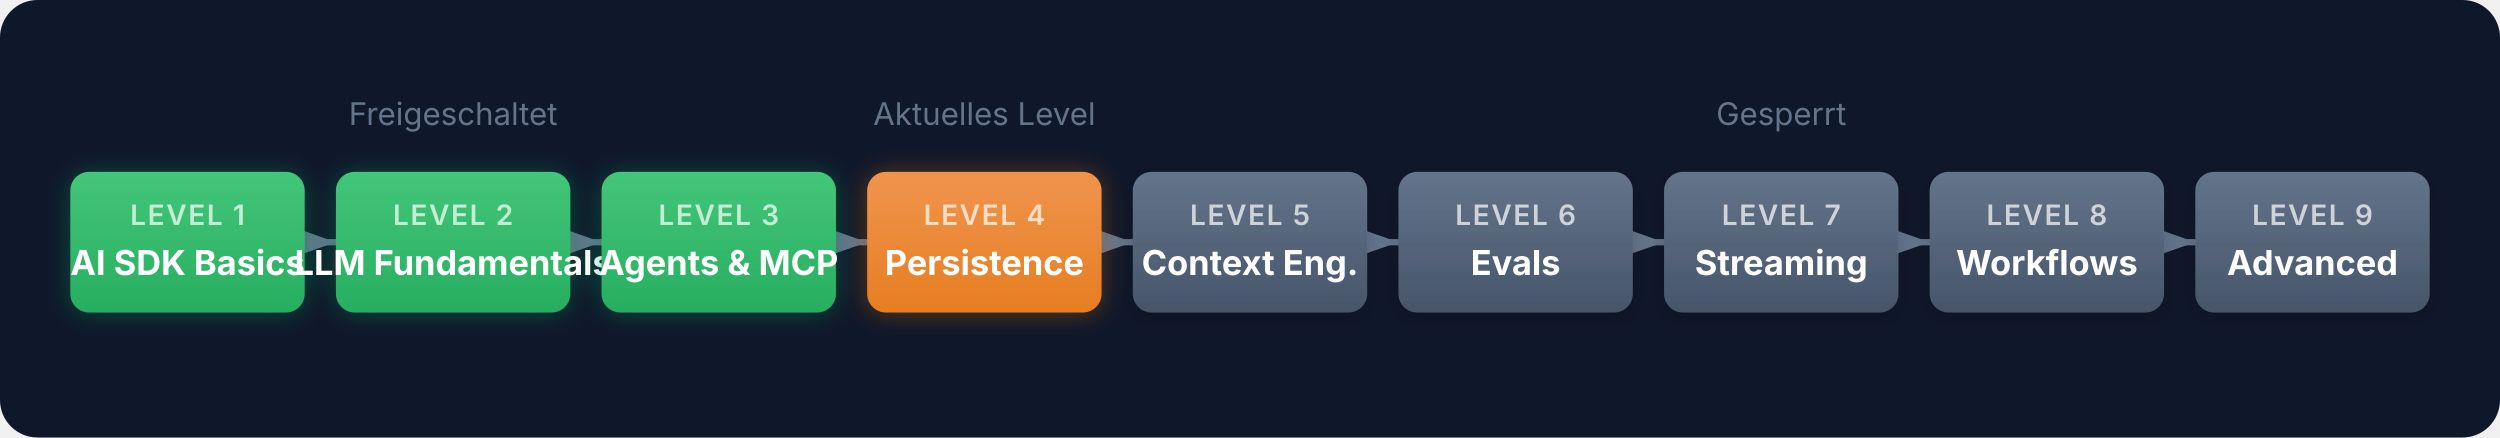
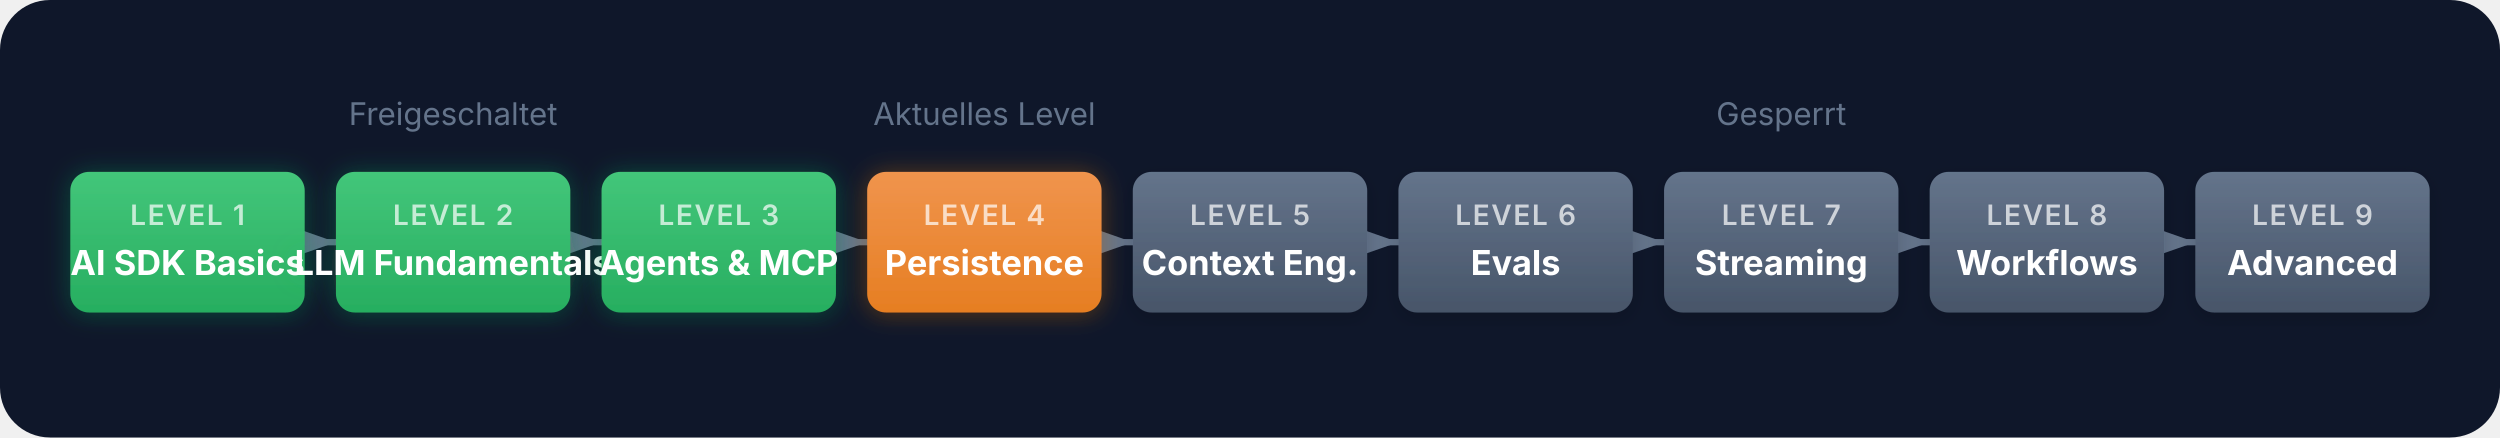
- <svg xmlns="http://www.w3.org/2000/svg" viewBox="0 0 800 140" width="800" height="140">
+ <svg xmlns="http://www.w3.org/2000/svg" viewBox="0 0 800 140">
  <defs>
    <linearGradient id="grad-input" x1="0" y1="0" x2="0" y2="1">
      <stop offset="0%" stop-color="#5B9FE6" />
-       <stop offset="100%" stop-color="#4A90D9" />
+       <stop offset="100%" stop-color="#3A7BD5" />
    </linearGradient>
    <linearGradient id="grad-process" x1="0" y1="0" x2="0" y2="1">
      <stop offset="0%" stop-color="#43C67A" />
      <stop offset="100%" stop-color="#27AE60" />
    </linearGradient>
    <linearGradient id="grad-output" x1="0" y1="0" x2="0" y2="1">
      <stop offset="0%" stop-color="#F0944D" />
      <stop offset="100%" stop-color="#E67E22" />
    </linearGradient>
    <linearGradient id="grad-warning" x1="0" y1="0" x2="0" y2="1">
      <stop offset="0%" stop-color="#EF6B6B" />
      <stop offset="100%" stop-color="#E74C3C" />
    </linearGradient>
    <linearGradient id="grad-neutral" x1="0" y1="0" x2="0" y2="1">
      <stop offset="0%" stop-color="#64748b" />
      <stop offset="100%" stop-color="#475569" />
    </linearGradient>
    <filter id="glow-blue" x="-20%" y="-20%" width="140%" height="140%">
      <feGaussianBlur stdDeviation="4" result="blur" />
-       <feFlood flood-color="#4A90D9" flood-opacity="0.3" />
+       <feFlood flood-color="#3A7BD5" flood-opacity="0.3" />
      <feComposite in2="blur" operator="in" />
      <feMerge>
        <feMergeNode />
        <feMergeNode in="SourceGraphic" />
      </feMerge>
    </filter>
    <filter id="glow-green" x="-20%" y="-20%" width="140%" height="140%">
      <feGaussianBlur stdDeviation="4" result="blur" />
      <feFlood flood-color="#27AE60" flood-opacity="0.3" />
      <feComposite in2="blur" operator="in" />
      <feMerge>
        <feMergeNode />
        <feMergeNode in="SourceGraphic" />
      </feMerge>
    </filter>
    <filter id="glow-orange" x="-20%" y="-20%" width="140%" height="140%">
      <feGaussianBlur stdDeviation="4" result="blur" />
      <feFlood flood-color="#E67E22" flood-opacity="0.3" />
      <feComposite in2="blur" operator="in" />
      <feMerge>
        <feMergeNode />
        <feMergeNode in="SourceGraphic" />
      </feMerge>
    </filter>
    <filter id="glow-red" x="-20%" y="-20%" width="140%" height="140%">
      <feGaussianBlur stdDeviation="4" result="blur" />
      <feFlood flood-color="#E74C3C" flood-opacity="0.3" />
      <feComposite in2="blur" operator="in" />
      <feMerge>
        <feMergeNode />
        <feMergeNode in="SourceGraphic" />
      </feMerge>
    </filter>
    <filter id="shadow">
      <feDropShadow dx="0" dy="2" stdDeviation="3" flood-color="#000" flood-opacity="0.15" />
    </filter>
    <marker id="arrow" viewBox="0 0 10 7" refX="10" refY="3.5" markerWidth="8" markerHeight="6" orient="auto-start-reverse">
      <path d="M 0 0 L 10 3.5 L 0 7 z" fill="#64748b" />
    </marker>
  </defs>
-   <rect width="800" height="140" fill="#0f172a" rx="12" />
+   <rect width="800" height="140" fill="#0f172a" rx="16" />
  <text x="145" y="40" text-anchor="middle" fill="#64748b" font-family="system-ui, -apple-system, sans-serif" font-size="10">Freigeschaltet</text>
  <text x="315" y="40" text-anchor="middle" fill="#64748b" font-family="system-ui, -apple-system, sans-serif" font-size="10">Aktuelles Level</text>
  <text x="570" y="40" text-anchor="middle" fill="#64748b" font-family="system-ui, -apple-system, sans-serif" font-size="10">Gesperrt</text>
  <path d="M 97.5 77.5 L 107.5 77.5" stroke="#64748b" stroke-width="2" stroke-linecap="round" marker-end="url(#arrow)" />
  <path d="M 182.5 77.5 L 192.5 77.5" stroke="#64748b" stroke-width="2" stroke-linecap="round" marker-end="url(#arrow)" />
  <path d="M 267.5 77.5 L 277.5 77.5" stroke="#64748b" stroke-width="2" stroke-linecap="round" marker-end="url(#arrow)" />
  <path d="M 352.5 77.5 L 362.5 77.5" stroke="#64748b" stroke-width="2" stroke-linecap="round" stroke-dasharray="4 3" marker-end="url(#arrow)" />
  <path d="M 437.5 77.5 L 447.5 77.5" stroke="#64748b" stroke-width="2" stroke-linecap="round" stroke-dasharray="4 3" marker-end="url(#arrow)" />
  <path d="M 522.5 77.5 L 532.5 77.5" stroke="#64748b" stroke-width="2" stroke-linecap="round" stroke-dasharray="4 3" marker-end="url(#arrow)" />
  <path d="M 607.5 77.5 L 617.5 77.5" stroke="#64748b" stroke-width="2" stroke-linecap="round" stroke-dasharray="4 3" marker-end="url(#arrow)" />
  <path d="M 692.5 77.5 L 702.5 77.5" stroke="#64748b" stroke-width="2" stroke-linecap="round" stroke-dasharray="4 3" marker-end="url(#arrow)" />
  <g filter="url(#glow-green)">
    <rect x="22.5" y="55" width="75" height="45" rx="6" fill="url(#grad-process)" filter="url(#shadow)" />
    <text x="60" y="72" text-anchor="middle" fill="#fff" font-family="system-ui, -apple-system, sans-serif" font-size="9" font-weight="600" letter-spacing="0.5" opacity="0.7">LEVEL 1</text>
    <text x="60" y="88" text-anchor="middle" fill="#fff" font-family="system-ui, -apple-system, sans-serif" font-size="11" font-weight="700" textLength="67" lengthAdjust="spacingAndGlyphs">AI SDK Basics</text>
  </g>
  <g filter="url(#glow-green)">
    <rect x="107.5" y="55" width="75" height="45" rx="6" fill="url(#grad-process)" filter="url(#shadow)" />
    <text x="145" y="72" text-anchor="middle" fill="#fff" font-family="system-ui, -apple-system, sans-serif" font-size="9" font-weight="600" letter-spacing="0.5" opacity="0.7">LEVEL 2</text>
    <text x="145" y="88" text-anchor="middle" fill="#fff" font-family="system-ui, -apple-system, sans-serif" font-size="11" font-weight="700" textLength="67" lengthAdjust="spacingAndGlyphs">LLM Fundamentals</text>
  </g>
  <g filter="url(#glow-green)">
    <rect x="192.5" y="55" width="75" height="45" rx="6" fill="url(#grad-process)" filter="url(#shadow)" />
    <text x="230" y="72" text-anchor="middle" fill="#fff" font-family="system-ui, -apple-system, sans-serif" font-size="9" font-weight="600" letter-spacing="0.5" opacity="0.7">LEVEL 3</text>
    <text x="230" y="88" text-anchor="middle" fill="#fff" font-family="system-ui, -apple-system, sans-serif" font-size="11" font-weight="700" textLength="67" lengthAdjust="spacingAndGlyphs">Agents &amp; MCP</text>
  </g>
  <g filter="url(#glow-orange)">
    <rect x="277.5" y="55" width="75" height="45" rx="6" fill="url(#grad-output)" filter="url(#shadow)" />
    <text x="315" y="72" text-anchor="middle" fill="#fff" font-family="system-ui, -apple-system, sans-serif" font-size="9" font-weight="600" letter-spacing="0.5" opacity="0.7">LEVEL 4</text>
    <text x="315" y="88" text-anchor="middle" fill="#fff" font-family="system-ui, -apple-system, sans-serif" font-size="11" font-weight="700" textLength="67" lengthAdjust="spacingAndGlyphs">Persistence</text>
  </g>
  <g>
    <rect x="362.5" y="55" width="75" height="45" rx="6" fill="url(#grad-neutral)" filter="url(#shadow)" />
    <text x="400" y="72" text-anchor="middle" fill="#fff" font-family="system-ui, -apple-system, sans-serif" font-size="9" font-weight="600" letter-spacing="0.5" opacity="0.7">LEVEL 5</text>
    <text x="400" y="88" text-anchor="middle" fill="#fff" font-family="system-ui, -apple-system, sans-serif" font-size="11" font-weight="700" textLength="67" lengthAdjust="spacingAndGlyphs">Context Eng.</text>
  </g>
  <g>
    <rect x="447.5" y="55" width="75" height="45" rx="6" fill="url(#grad-neutral)" filter="url(#shadow)" />
    <text x="485" y="72" text-anchor="middle" fill="#fff" font-family="system-ui, -apple-system, sans-serif" font-size="9" font-weight="600" letter-spacing="0.5" opacity="0.7">LEVEL 6</text>
    <text x="485" y="88" text-anchor="middle" fill="#fff" font-family="system-ui, -apple-system, sans-serif" font-size="11" font-weight="700">Evals</text>
  </g>
  <g>
    <rect x="532.5" y="55" width="75" height="45" rx="6" fill="url(#grad-neutral)" filter="url(#shadow)" />
    <text x="570" y="72" text-anchor="middle" fill="#fff" font-family="system-ui, -apple-system, sans-serif" font-size="9" font-weight="600" letter-spacing="0.5" opacity="0.7">LEVEL 7</text>
    <text x="570" y="88" text-anchor="middle" fill="#fff" font-family="system-ui, -apple-system, sans-serif" font-size="11" font-weight="700">Streaming</text>
  </g>
  <g>
    <rect x="617.5" y="55" width="75" height="45" rx="6" fill="url(#grad-neutral)" filter="url(#shadow)" />
    <text x="655" y="72" text-anchor="middle" fill="#fff" font-family="system-ui, -apple-system, sans-serif" font-size="9" font-weight="600" letter-spacing="0.5" opacity="0.7">LEVEL 8</text>
    <text x="655" y="88" text-anchor="middle" fill="#fff" font-family="system-ui, -apple-system, sans-serif" font-size="11" font-weight="700">Workflows</text>
  </g>
  <g>
    <rect x="702.5" y="55" width="75" height="45" rx="6" fill="url(#grad-neutral)" filter="url(#shadow)" />
    <text x="740" y="72" text-anchor="middle" fill="#fff" font-family="system-ui, -apple-system, sans-serif" font-size="9" font-weight="600" letter-spacing="0.5" opacity="0.7">LEVEL 9</text>
    <text x="740" y="88" text-anchor="middle" fill="#fff" font-family="system-ui, -apple-system, sans-serif" font-size="11" font-weight="700">Advanced</text>
  </g>
</svg>
